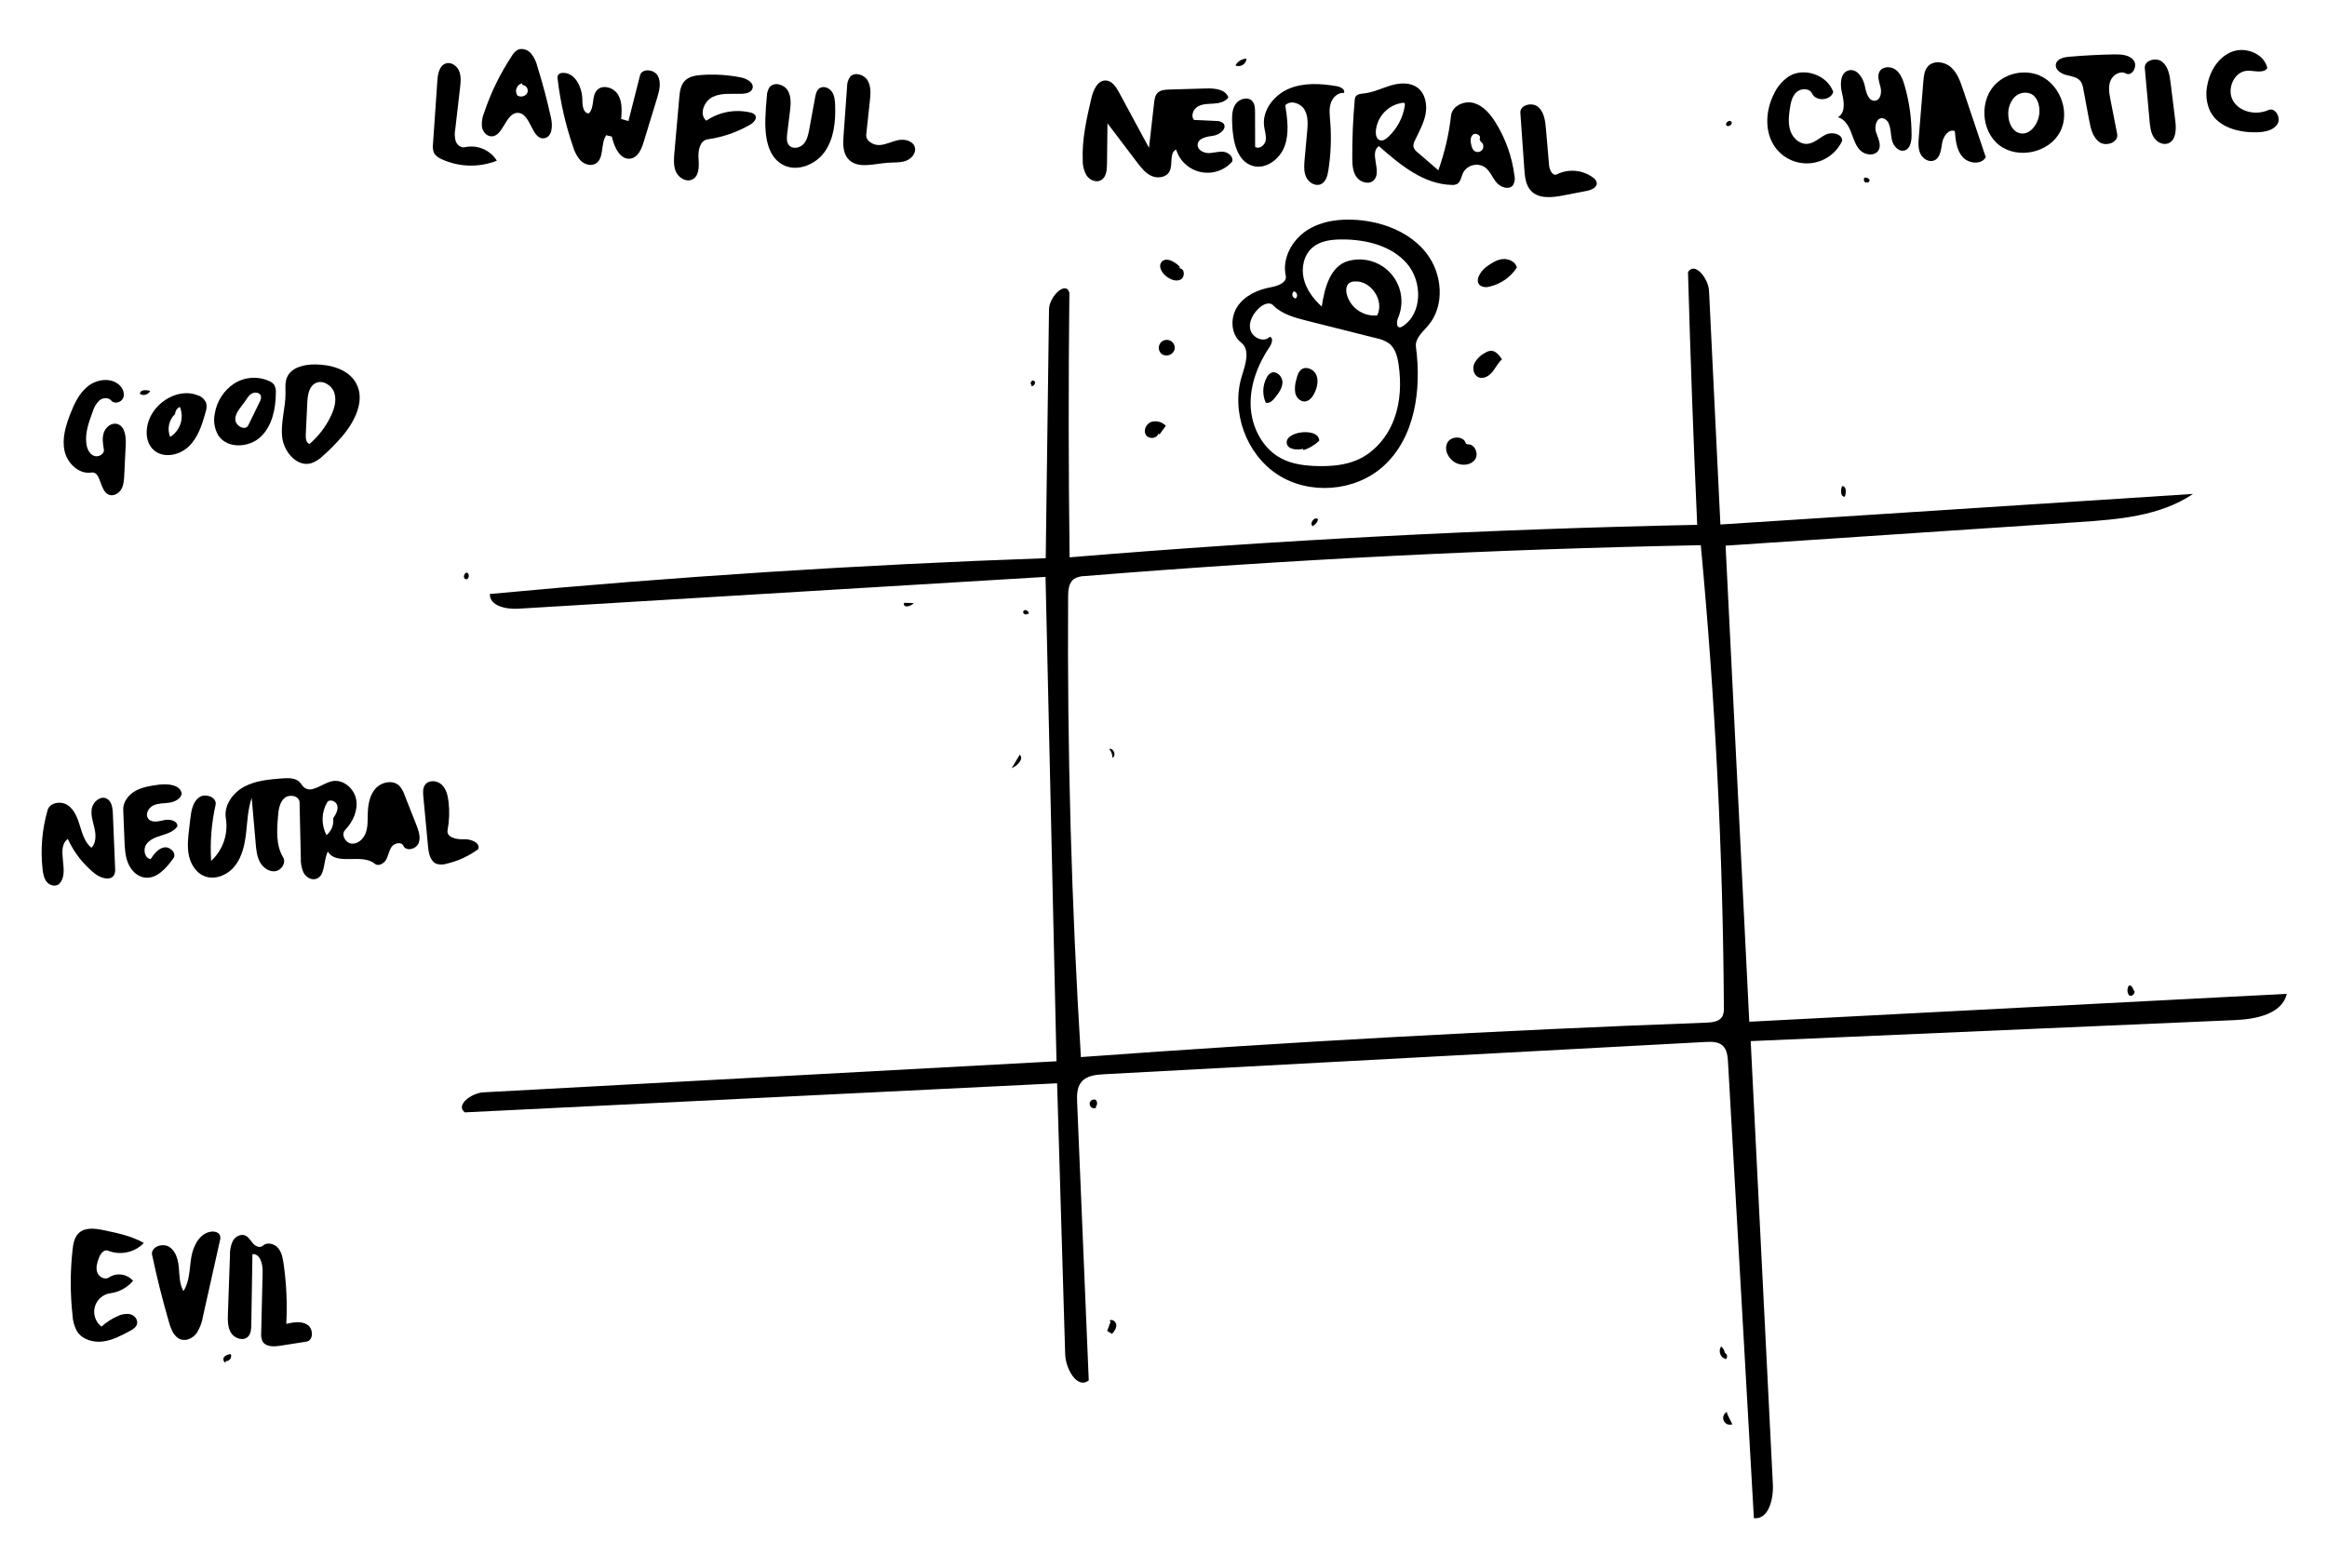
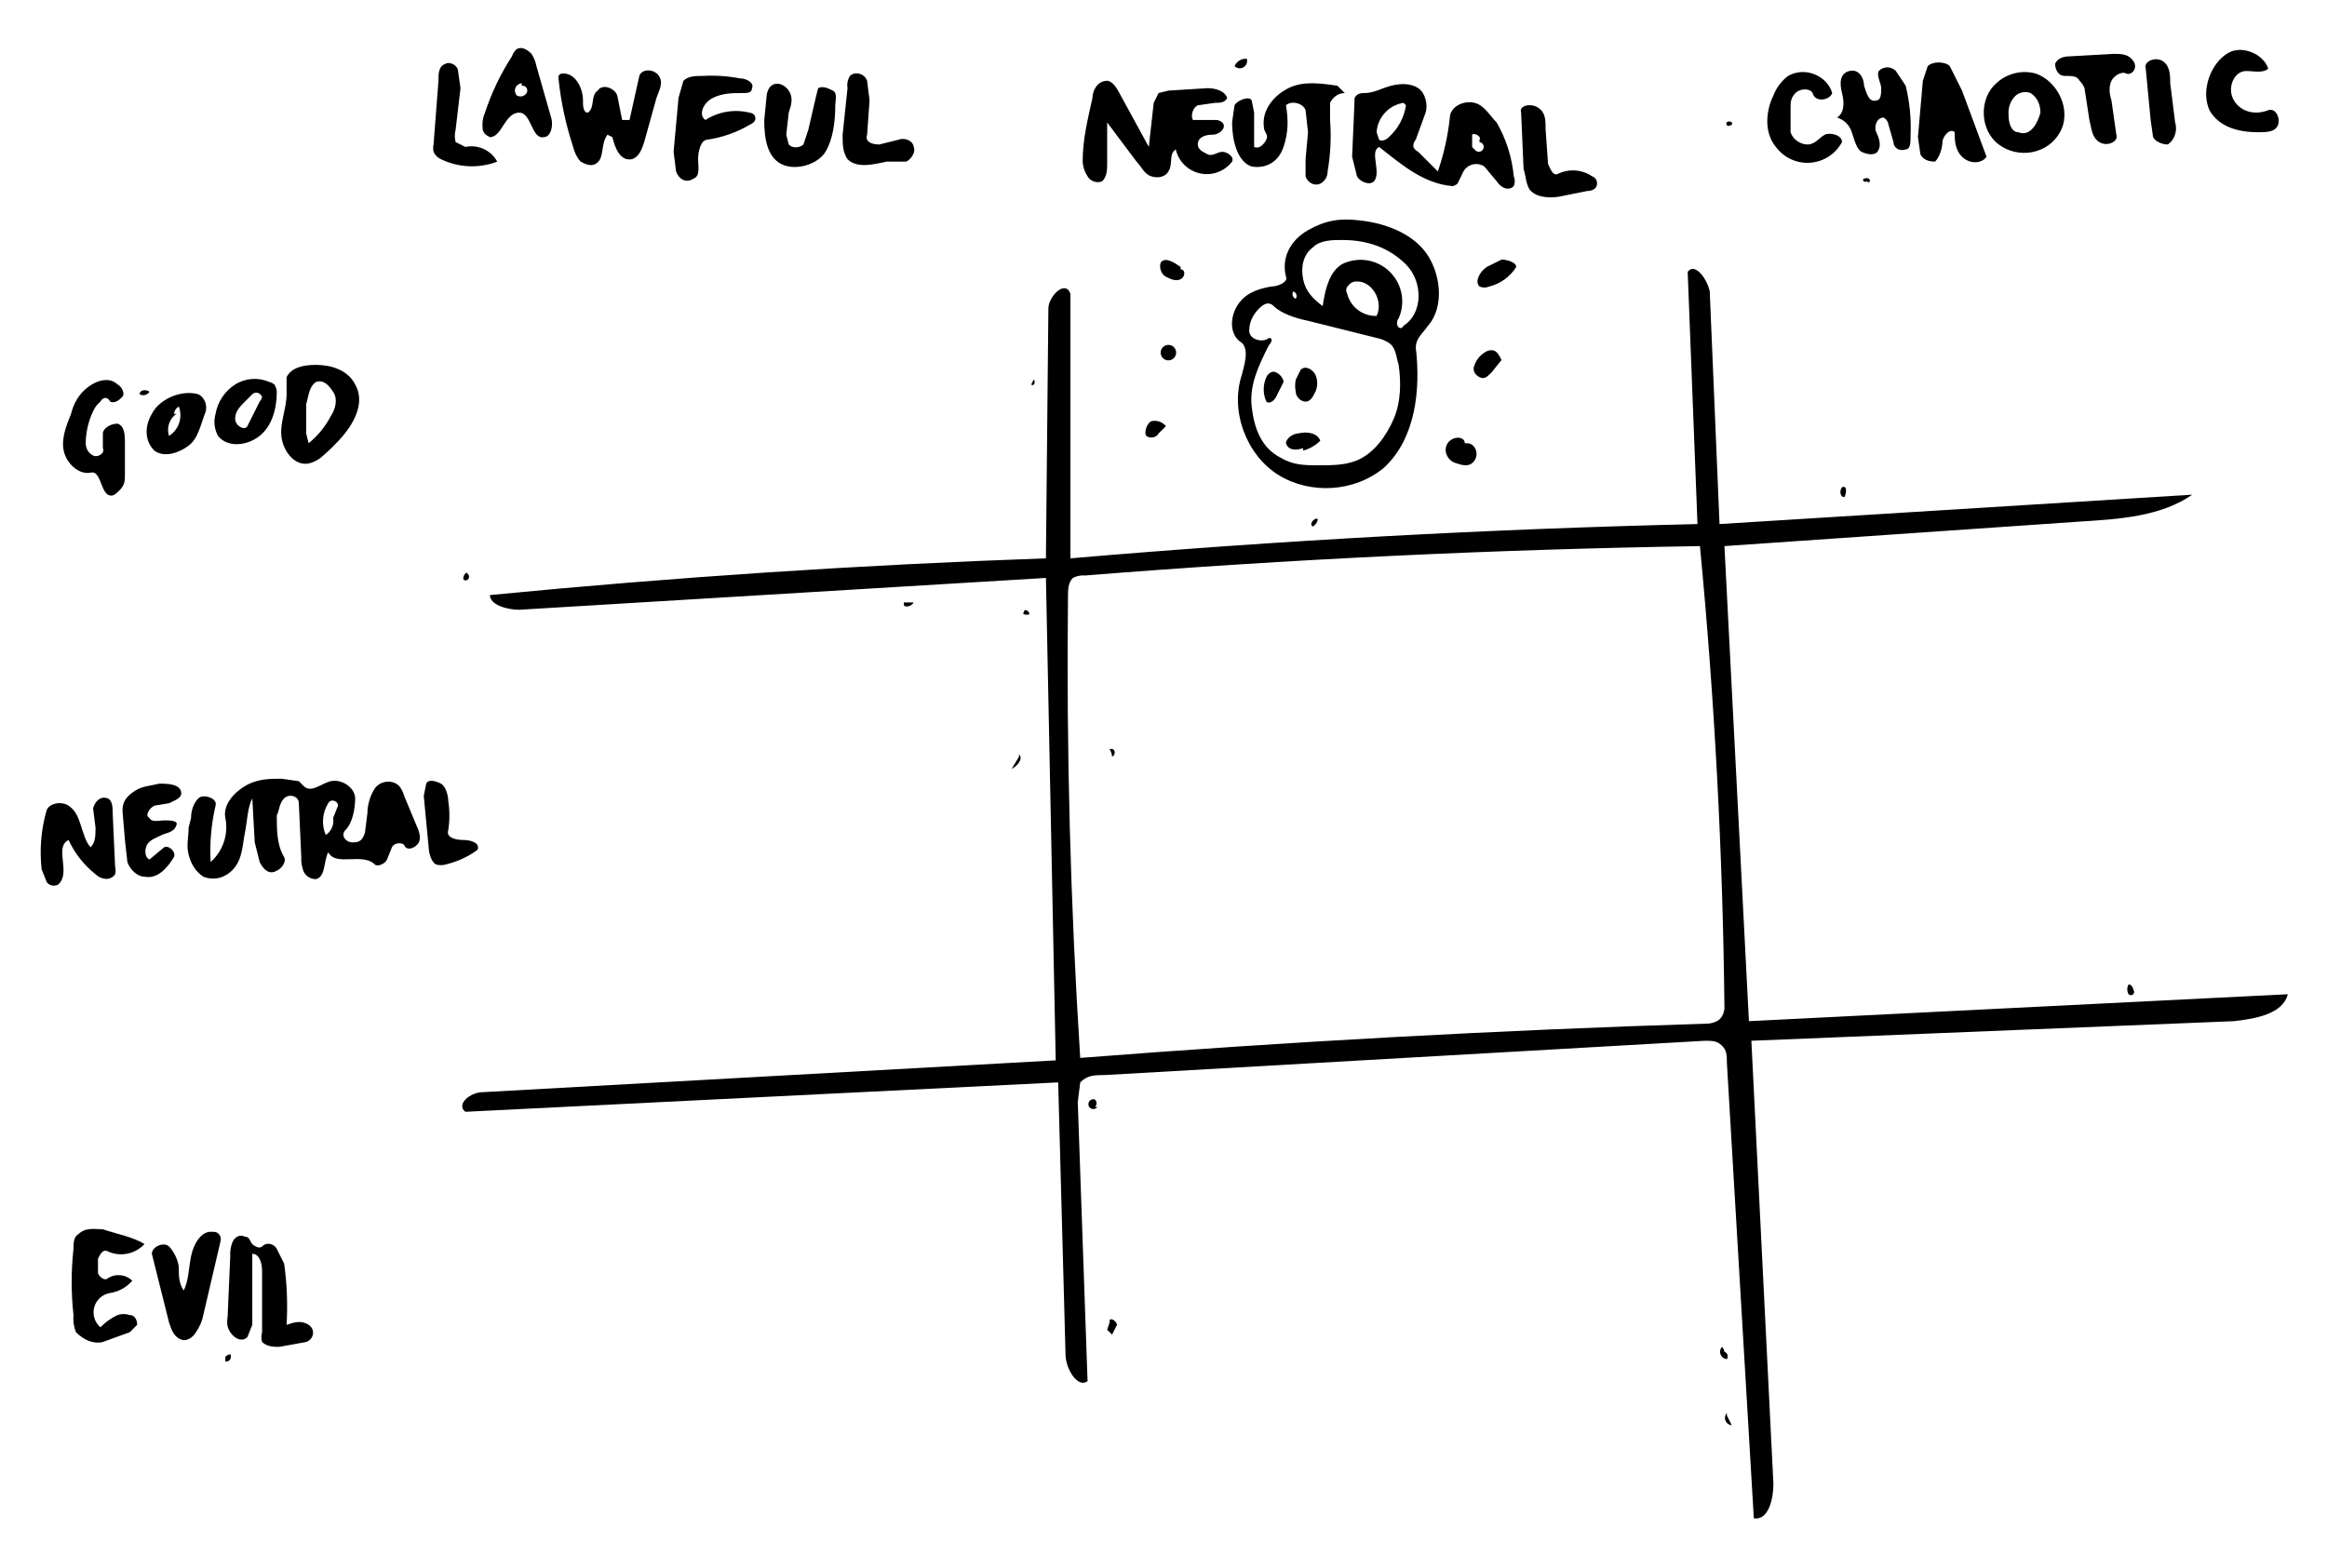
- <svg xmlns="http://www.w3.org/2000/svg" width="950" height="640" viewBox="0 0 950 640">
-   <defs>
-     <clipPath id="b">
-       <rect width="950" height="640" />
-     </clipPath>
-   </defs>
-   <g id="a" clip-path="url(#b)">
-     <g transform="translate(17 20)">
-       <path d="M489.969,47.594c-6.567-1.995-8.08-10.463-8.327-17.322-.1-2.708-.128-5.616,1.375-7.871s5.163-3.228,6.915-1.161c1,1.175,1.049,2.855,1.054,4.4q.021,7.1.041,14.2c1.626,1.119,3.915-.609,4.295-2.547s-.372-3.894-.632-5.851c-.871-6.545,4.077-12.814,10.168-15.363s13-2.117,19.513-1.005c1.528.261,3.51,1.306,2.951,2.752-2.433-.29-4.632,1.783-5.4,4.111s-.466,4.851-.265,7.293A85.13,85.13,0,0,1,520.9,49.53c-.338,2.134-.97,4.547-2.906,5.5-2.241,1.108-5.057-.533-6.12-2.8s-.859-4.889-.632-7.379l1-11.017c.283-3.108.519-6.445-1.047-9.145s-5.7-4.086-7.864-1.839c.85,5.576,1.675,11.436-.275,16.729S495.366,49.233,489.969,47.594Z" transform="translate(4.386 0.129)" />
-       <path d="M478.562,30.2c1.842,1.973-1.381,4.756-4.058,5.109s-6.3.991-6.4,3.689c-.073,2.061,2.317,3.377,4.379,3.392s4.1-.743,6.15-.531,4.212,2.086,3.556,4.042a13.41,13.41,0,0,1-22.87-4.958c-2.914,1.441-1.2,6.078-2.71,8.958-1.283,2.45-4.773,2.969-7.3,1.842s-4.3-3.418-5.975-5.622L431.291,30.228,431.1,46.947c-.027,2.432-.307,5.316-2.425,6.511-1.923,1.085-4.5.049-5.793-1.742a11.509,11.509,0,0,1-1.685-6.308c-.381-8.547,1.567-17.008,3.5-25.342.778-3.349,2.549-7.5,5.982-7.311,2.51.136,4.129,2.632,5.323,4.843l12.24,22.662,2.087-18.36c.166-1.463.387-3.043,1.423-4.088,1.179-1.19,3.03-1.312,4.7-1.362L471.7,16c3.467-.1,7.845.389,8.942,3.679-1.261,1.817-3.691,2.358-5.9,2.5s-4.542.064-6.473,1.141-3.1,3.889-1.636,5.544l9.007.425A4.125,4.125,0,0,1,478.562,30.2Z" transform="translate(3.835 0.116)" />
-       <path d="M570.568,27.066c.451-4.016,5.456-6.227,9.339-5.106s6.675,4.486,8.816,7.912a53.684,53.684,0,0,1,7.714,21.684,5.367,5.367,0,0,1-.555,3.9c-1.583,2.129-5.119.948-6.805-1.1s-2.624-4.776-4.811-6.278a6.264,6.264,0,0,0-8.853,2.466c-.734,1.62-.92,3.768-2.523,4.539a4.289,4.289,0,0,1-1.941.3c-11.522-.19-21.218-8.235-29.865-15.853-4.113,2.783,1.452,10.445-2.07,13.945-1.943,1.931-5.513.884-7.08-1.364s-1.681-5.168-1.695-7.908q-.059-11.742,1-23.454A3.527,3.527,0,0,1,531.5,19.5c.592-1.214,2.224-1.343,3.567-1.484,3.772-.395,7.244-2.161,10.879-3.242s7.887-1.372,10.926.9c3.15,2.351,4.025,6.823,3.308,10.689s-2.718,7.347-4.386,10.907a4.211,4.211,0,0,0-.568,2.622,4.345,4.345,0,0,0,1.627,2.158l8.52,7.351a98.72,98.72,0,0,0,5.191-22.335M541.451,37.12c1.176.43,2.424-.38,3.35-1.223a22.006,22.006,0,0,0,6.892-12.936c.071-.483-.059-1.181-.547-1.144A12.693,12.693,0,0,0,539.84,33.686c-.039,1.353.34,2.969,1.611,3.434m40.73-.474c1.017-1.257-1.512-2.844-2.716-1.765s-1,3-.549,4.556a4.239,4.239,0,0,0,.922,1.847,2.3,2.3,0,1,0,2.822-3.59Z" transform="translate(4.829 0.127)" />
-       <path d="M408.367,207.131l1.345-101.574c.069-5.24,6.861-11.882,8.312-6.846q-.584,54.033.091,108.07,127.862-10.615,256.218-13.272-2.3-51.6-3.754-103.228c2.765-4.377,8.336,2.559,8.588,7.73l4.643,95.361,192.944-12.486c-13.418,9.067-30.426,10.425-46.585,11.5l-144.247,9.625,9.676,194.41,219.447-11.395c-1.949,8.3-12.631,10.35-21.145,10.72l-197.728,8.591,9.055,180.988c.3,6.044-1.739,14.488-7.753,13.825L686.916,412.945c-.139-2.452-.4-5.176-2.237-6.809s-4.535-1.583-6.97-1.452L432.193,417.858c-3.364.181-7.141.56-9.275,3.167-1.869,2.283-1.838,5.524-1.715,8.472l4.736,113.374c-4.688,3.749-9.449-4.682-9.628-10.682l-3.295-110.631-241.8,11.87c-3.956-2.9,2.671-7.907,7.567-8.173l233.985-12.692-4.477-197.8L193.047,227.754c-4.923.3-11.725-1.075-11.614-6.005q113.221-10.627,226.934-14.617m15.9,7.3a8.527,8.527,0,0,0-4.342,1.155c-2.171,1.546-2.4,4.628-2.413,7.294q-.582,94.039,5.216,187.973,127.56-9.312,255.4-14.064c2.412-.09,5.238-.413,6.453-2.5a7.237,7.237,0,0,0,.646-3.726q-.569-94.518-9.424-188.743Q549.88,204.255,424.267,214.432Z" transform="translate(1.548 0.81)" />
-       <path d="M208.9,10.6a2.22,2.22,0,0,1,1.924-.917c5.14-.209,8.043,6.047,8.029,11.192-.006,2.206.383,5.236,2.586,5.366,2.495-2.3,1.086-6.863,3.317-9.42,2.246-2.574,6.854-1.2,8.633,1.711s1.573,6.58,1.309,9.986l2.96.841,4.728-18.628c.767-3.021,5.766-2.578,7.263.156s.618,6.1-.293,9.084L243.9,37.835c-.873,2.858-2.216,6.17-5.136,6.8-4.339.941-6.951-4.592-7.87-8.935l-2.293-.566c-2.469,3.49-.675,9.542-4.4,11.632-1.93,1.082-4.479.3-6.058-1.249a14.422,14.422,0,0,1-3.119-5.788,131.185,131.185,0,0,1-6.266-27.524A2.672,2.672,0,0,1,208.9,10.6Z" transform="translate(1.901 0.079)" />
-       <path d="M485.65,132.733c1.441-4.6,3.451-10.524-.353-13.479-4.267-3.314-4.513-10.147-1.54-14.658s8.318-6.951,13.635-7.91c2.861-.516,6.749-1.894,6.127-4.734-1.555-7.1,2.588-14.6,8.694-18.543S525.962,68.6,533.2,69.229c10.6.921,21.349,5.208,27.837,13.636s7.514,21.4.6,29.479c-2.245,2.624-5.418,5.267-4.963,8.691,2.319,17.446-.337,37.166-13.481,48.869-11.51,10.248-29.969,11.671-42.914,3.309s-19.237-25.774-14.628-40.48m26.577-22.369c-5.013-1.261-10.3-2.674-13.908-6.373-1.405-1.44-3.863-.416-5.381.905-2.608,2.268-4.666,5.7-3.877,9.064s5.581,5.479,7.923,2.938c1.52.328.947,2.631.075,3.919-4.861,7.18-8.2,15.671-7.861,24.335s4.847,17.417,12.527,21.441c4.538,2.378,9.789,2.992,14.912,3.1,5.549.115,11.237-.35,16.3-2.612,6.924-3.091,12.127-9.4,14.793-16.494s2.96-14.926,1.851-22.427c-.474-3.208-1.367-6.655-3.948-8.617a14.039,14.039,0,0,0-5.2-2.081l-28.211-7.1m6-5.795c1.105-7.538,3.467-16.582,10.807-18.621A17.132,17.132,0,0,1,549.4,109.135c-.63,1.487-.81,4.025.8,3.915a2.067,2.067,0,0,0,.926-.375c8.256-5.182,8.255-18.3,1.881-25.677s-16.82-9.875-26.568-9.851c-4.248.01-8.8.542-12.023,3.312-3.5,3.006-4.611,8.173-3.562,12.662s3.962,8.35,7.375,11.45M531.544,94.3a4.047,4.047,0,0,0-2.109.663c-1.266.938-1.389,2.8-1.067,4.339a11.668,11.668,0,0,0,12.481,8.86c3.052-6.033-2.565-14.4-9.3-13.862m-24.772,4.125a1.612,1.612,0,0,0,.834,2.837,1.729,1.729,0,0,0-.931-2.974Z" transform="translate(4.388 0.629)" />
-       <path d="M113.94,165a13.082,13.082,0,0,1-4.69,2.979c-5.778,1.729-11.185-4.495-11.915-10.482s1.34-11.968,1.344-18c0-2.17-.252-4.426.555-6.441,1.67-4.171,6.962-5.42,11.455-5.405,6.507.021,13.793,2.043,16.866,7.779,3.751,7-.611,15.586-5.774,21.623A78.584,78.584,0,0,1,113.94,165m-3.082-29.676c-2.687,1.434-3.156,5.02-3.3,8.062l-.606,12.821c-.071,1.51.091,3.406,1.5,3.956a35.019,35.019,0,0,0,8.774-11.491c1.406-2.959,2.395-6.381,1.353-9.487S113.748,133.786,110.857,135.329Z" transform="translate(0.885 1.163)" />
-       <path d="M75.364,512.082,76.2,488.22a12.562,12.562,0,0,1,1.169-5.874c1-1.751,3.223-2.983,5.077-2.189,1.407.6,2.157,2.1,3.167,3.252s2.886,1.967,4,.916c1.688-1.595,4.647-.887,6.172.864s1.976,4.168,2.306,6.467a125.949,125.949,0,0,1,1.1,24.574c2.9-.652,6.161-1.244,8.642.383s2.492,6.423-.44,6.882L96.7,525.168c-2.578.4-5.805.527-7.15-1.709a6.667,6.667,0,0,1-.6-3.632l.585-24.844c.074-3.156-1.015-7.5-4.16-7.222L84.9,516.654c-.028,1.691-.125,3.558-1.3,4.775-1.884,1.951-5.46.837-6.917-1.45S75.269,514.792,75.364,512.082Z" transform="translate(0.686 4.371)" />
-       <path d="M86.843,321.7l-1.621-18.57c-1.573,4.541-1.737,9.424-2.279,14.2s-1.562,9.7-4.512,13.5-8.309,6.082-12.722,4.183c-3.327-1.432-5.422-4.9-6.151-8.449s-.307-7.22.118-10.817l.485-4.108c.378-3.2.956-6.756,3.534-8.682s7.478-.081,6.772,3.058a81.1,81.1,0,0,0-1.808,22.855,19.4,19.4,0,0,0,6.01-17.374c-.9-5.236,2.787-10.4,7.464-12.917s10.149-2.988,15.446-3.4c2.581-.2,5.545-.268,7.317,1.621.577.615.97,1.393,1.6,1.957,3.052,2.747,7.368-1.449,11.363-2.4,4.5-1.066,9.13,2.8,9.989,7.341s-1.31,9.218-4.5,12.561c-1.778,1.864.152,5.363,2.721,5.554s4.819-1.966,5.707-4.385.761-5.069.821-7.645c.086-3.684.681-7.593,3.094-10.377s7.155-3.788,9.788-1.211A10.572,10.572,0,0,1,147.639,302l4.756,12.039c.969,2.454,1.942,5.216.929,7.652s-5.061,3.4-6.177,1.014c-.807-1.73-3.6-1.2-4.741.336s-1.356,3.561-2.263,5.241-3.216,2.977-4.678,1.749c-5.274-4.428-15.706.968-19.151-4.995-1.994,3.876-.877,10.341-5.14,11.25-1.985.423-3.988-1.016-4.893-2.832a13.926,13.926,0,0,1-1.015-5.949l-.513-22.548c-.061-2.689-4.185-3.512-6.194-1.724s-2.369,4.743-2.6,7.423c-.487,5.712-.878,11.863,2.093,16.766,1.345,2.219-.713,5.36-3.29,5.66s-5.019-1.548-6.233-3.84-1.462-4.957-1.688-7.541m31.619-10.19c1.036-1.568,2.119-3.367,1.72-5.2s-3.217-2.944-4.174-1.327a13.821,13.821,0,0,0-.254,13.354,7.492,7.492,0,0,0,2.74-6.661Z" transform="translate(0.539 2.687)" />
-       <path d="M774.159,33.507c-2.512-1.086-4.75,2.128-5.195,4.828s-.72,6.053-3.237,7.125c-2.142.912-4.686-.671-5.661-2.785s-.805-4.555-.616-6.875l1.858-22.737c.171-2.089.4-4.33,1.772-5.917,2.286-2.649,6.8-2.1,9.431.21s3.85,5.786,4.965,9.1l9.307,27.685c-1.835,3.231-7.083,2.669-9.515-.14S774.442,37.212,774.159,33.507Z" transform="translate(6.915 0.049)" />
-       <path d="M38.831,516.315c-.375,1.4-1.771,2.227-3.046,2.911-3.47,1.861-7.042,3.755-10.95,4.233s-8.285-.775-10.444-4.067a15.047,15.047,0,0,1-1.9-6.734,122.8,122.8,0,0,1,.012-26.544c.273-2.5.722-5.187,2.543-6.915,2.613-2.479,6.773-1.909,10.3-1.175,5.6,1.166,11.306,2.372,16.275,5.206a13.469,13.469,0,0,1-14.634,3.141c-1.615-.674-3.056,1.253-3.691,2.884-.735,1.888-1.367,3.986-.723,5.908s3.118,3.3,4.778,2.142a7.581,7.581,0,0,1,9.857,1.363,14.627,14.627,0,0,1-9.231,5.083,7.631,7.631,0,0,0-3.646,13.625,24.18,24.18,0,0,1,6.537-4.245,8.076,8.076,0,0,1,5.215-.8C37.821,512.789,39.3,514.583,38.831,516.315Z" transform="translate(0.107 4.348)" />
-       <path d="M283.593,18.208c-4.012.136-8.245-.478-11.876,1.235s-5.781,7.172-2.7,9.741a22.759,22.759,0,0,1,17.963-3.342,3.054,3.054,0,0,1,2.068,1.2c.8,1.411-.76,2.976-2.165,3.789a48.061,48.061,0,0,1-17.331,5.976c-3.142.441-3.95,4.6-3.711,7.761s.343,7.133-2.473,8.594c-2.4,1.247-5.485-.5-6.653-2.941s-.955-5.29-.717-7.987l1.982-22.408c.213-2.411.506-5.01,2.142-6.794,1.746-1.9,4.544-2.354,7.122-2.527a61.175,61.175,0,0,1,15.9,1.017c2.454.484,5.54,2.228,4.712,4.589C287.305,17.7,285.283,18.151,283.593,18.208Z" transform="translate(2.33 0.094)" />
-       <path d="M68.932,478.572c1.428-.157,3.151.382,3.544,1.764a4.019,4.019,0,0,1-.107,1.959l-6.891,30.817a18.079,18.079,0,0,1-2.553,6.859c-1.447,1.986-4.022,3.369-6.378,2.67-2.837-.841-4.09-4.081-4.919-6.921Q47.575,501.83,44.6,487.656c.039-3.2,4.732-4.544,7.342-2.683s3.414,5.352,3.684,8.546.246,6.574,1.863,9.341c2.6-4.007,2.416-9.119,3.2-13.828S64.186,479.093,68.932,478.572Z" transform="translate(0.406 4.358)" />
-       <path d="M206.337,28.123c.7,3.184.541,7.695-2.664,8.3-5.253.986-5.441-10.074-10.779-10.333-5.218-.253-6.025,10.128-11.218,9.558-1.891-.208-3.27-2.055-3.559-3.935a12.094,12.094,0,0,1,.871-5.583A99.314,99.314,0,0,1,190.325,2.848a6.83,6.83,0,0,1,2.3-2.439c1.794-.95,4.115-.14,5.5,1.342a13.579,13.579,0,0,1,2.651,5.421q3.214,10.354,5.56,20.951m-11.75-14.115a3.235,3.235,0,0,0-1.953,5.018,2.946,2.946,0,0,0,4.012-1.058,2.346,2.346,0,0,0-2.035-3.273Z" transform="translate(1.621)" />
-       <path d="M10.68,319.815c-5.191,3.846,1.022,13.5-3.381,18.227-1.306,1.4-3.8.907-5.077-.523s-1.628-3.441-1.84-5.345A62.333,62.333,0,0,1,2.43,308.06c.928-3.217,5.634-3.857,8.366-1.92s3.92,5.349,4.9,8.553,2.027,6.626,4.621,8.744c1.966-1.978,1.887-5.187,1.273-7.908s-1.634-5.488-1.09-8.223,3.554-5.214,6.045-3.959c2.075,1.045,2.436,3.8,2.532,6.123l.918,22.244a5.543,5.543,0,0,1-.328,2.662c-1.338,2.761-5.562,1.511-7.962-.4a38.4,38.4,0,0,1-11.019-14.16Z" transform="translate(0 2.76)" />
-       <path d="M753.954,14.908a72.012,72.012,0,0,1,2.827,20.467c-.016,2.374-.56,5.307-2.833,5.992-2.257.68-4.415-1.553-5.065-3.819s-.454-4.739-1.33-6.928a3.528,3.528,0,0,0-2.637-2.425c-2.514-.241-3.4,3.4-2.616,5.8s2.255,5.049,1.018,7.251c-1.389,2.472-5.314,2.157-7.368.2s-2.826-4.85-3.847-7.5-2.661-5.41-5.395-6.159c3.15-1.7,2.553-6.308,1.691-9.784s-.812-8.311,2.627-9.309,6.107,3.122,6.741,6.633c.471,2.6,1.6,6.153,4.208,5.717,2.178-.363,2.666-3.332,2.141-5.478s-1.5-4.514-.4-6.429c1.251-2.177,4.62-2.222,6.616-.7s2.92,4.045,3.617,6.457Z" transform="translate(6.618 0.067)" />
-       <path d="M321.281,22.878c.228,6.624-.464,13.642-4.306,19.042s-11.664,8.406-17.384,5.057c-5.923-3.468-6.988-11.5-6.808-18.364q.126-4.8.633-9.589a6.768,6.768,0,0,1,1.07-3.516c1.839-2.366,5.983-1.205,7.492,1.383s1.187,5.809.819,8.782l-1.086,8.767c-.2,1.638-.345,3.493.728,4.747,1.454,1.7,4.4,1.169,5.915-.475s1.982-3.97,2.386-6.169l2.368-12.868c.252-1.372.584-2.877,1.7-3.709,1.571-1.166,3.975-.307,5.1,1.293S321.214,20.922,321.281,22.878Z" transform="translate(2.666 0.13)" />
-       <path d="M714.446,38.666c2.866-.207,5.04-2.581,7.636-3.814s6.82-.233,6.607,2.633A15.942,15.942,0,0,1,701.547,40.3c-4.627-6.124-4.2-14.971-.787-21.848a17.6,17.6,0,0,1,6.219-7.37c6.24-3.839,15.642-.531,18.1,6.37-1.061,3.586-7.076,4.035-8.657.645-1.054-2.26-4.573-2.231-6.389-.522s-2.345,4.349-2.7,6.817c-.438,3.035-.745,6.213.284,9.1S711.388,38.887,714.446,38.666Z" transform="translate(6.358 0.086)" />
-       <path d="M791.012,13.785a16.922,16.922,0,0,1,16.068-3.572c9.235,2.86,14.269,14.891,9.823,23.476S799.726,45.1,792.061,39.212s-8.2-18.923-1.049-25.427M795.734,27c.112,3.052,1.585,6.437,4.525,7.262,4.3,1.208,7.911-3.873,8.164-8.337.167-2.953-.732-6.328-3.367-7.672a6.13,6.13,0,0,0-7.019,1.578,10.008,10.008,0,0,0-2.3,7.169Z" transform="translate(7.158 0.087)" />
-       <path d="M41.605,335.634c-3.075-.487-5.486-3.07-6.652-5.956s-1.308-6.068-1.436-9.178l-.512-12.518c-.133-3.242,2.186-6.185,5.024-7.757s6.136-2.044,9.35-2.488c3.762-.52,8.944-.063,9.526,3.689-.488,2.163-2.888,3.311-5.08,3.64s-4.516.177-6.522,1.121-3.446,3.639-2.1,5.4c1.407,1.847,4.26,1.116,6.525.6s5.555.244,5.387,2.56c-1.416,2.052-3.974,2.919-6.354,3.662s-4.937,1.619-6.341,3.679-.7,5.62,1.761,6.031c1.394-2.07,3.042-4.314,5.494-4.776s5.275,2.379,3.824,4.409c-2.921,4.086-6.93,8.661-11.891,7.875Z" transform="translate(0.301 2.71)" />
-       <path d="M18.163,159.866c.249,2.006,1.115,4.151,2.953,4.993s4.551-.6,4.2-2.593c-.408-2.29-.76-4.7.017-6.9s3.066-4.029,5.328-3.484c3.221.776,3.751,5.075,3.591,8.384l-.6,12.459c-.1,2.05-.227,4.2-1.287,5.954s-3.377,2.941-5.222,2.041c-3.653-1.783-2.924-9.6-6.941-8.975-5.089.792-9.8-3.77-10.922-8.8s.443-10.242,2.3-15.046c1.643-4.249,3.658-8.573,7.233-11.4s9.119-3.638,12.6-.7c1.552,1.313,2.557,3.516,1.831,5.415s-3.631,2.747-4.9,1.156c-1.122-1.411-3.46-1.214-4.857-.074a10.326,10.326,0,0,0-2.718,4.6c-1.56,4.167-3.146,8.539-2.6,12.954Z" transform="translate(0.081 1.22)" />
-       <path d="M900.675,7.816c-1.674,2.337-5.284.952-8.156,1.071-5.44.225-8.606,7.578-5.841,12.269s9.467,6.007,14.433,3.772c2.761-1.243,5.276,3.157,3.677,5.728s-5.022,3.222-8.047,3.34c-7.474.292-16.016-1.9-19.42-8.56a16.852,16.852,0,0,1-1.189-10.519c1.028-5.9,4.575-11.722,10.186-13.829s13.066.875,14.358,6.727Z" transform="translate(7.976 0.004)" />
-       <path d="M602.585,57.72c-2.168-2.3-2.5-5.727-2.726-8.882L598.24,25.892c-.228-3.236,4.768-4.537,7.241-2.438s2.924,5.681,3.2,8.913l1.281,14.925c.165,1.927,1.467,4.559,3.192,3.685a14.3,14.3,0,0,1,14.66,1.246,3.486,3.486,0,0,1,1.608,2.232c.206,1.927-2.2,2.927-4.1,3.3L615.777,59.6C611.214,60.481,605.771,61.1,602.585,57.72Z" transform="translate(5.448 0.204)" />
-       <path d="M161.938,44.991a6.3,6.3,0,0,1-3.231-2.64,7.049,7.049,0,0,1-.379-3.594l1.791-25.938c.191-2.76.835-6.131,3.472-6.966,2.2-.7,4.572,1.023,5.433,3.161s.611,4.541.346,6.831l-1.964,17a10.21,10.21,0,0,0,.215,4.816c.579,1.516,2.177,2.777,3.756,2.4a12.259,12.259,0,0,1,13.012,5.5A28.675,28.675,0,0,1,161.938,44.991Z" transform="translate(1.441 0.052)" />
-       <path d="M838.652,2.193c2.9-.052,6.227.143,8,2.436s-.635,6.745-3.174,5.351c-2.316-1.272-5.35.566-6.314,3.026s-.469,5.222.039,7.815l2.718,13.888c.648,3.311-4.383,5.255-7.171,3.354S829.12,32.5,828.5,29.179l-2.388-12.766a7.612,7.612,0,0,0-1.138-3.243c-1.33-1.774-3.825-2.026-5.969-2.589s-4.527-2.229-4.107-4.406c.415-2.151,3.121-2.818,5.3-3.009q9.205-.806,18.452-.973Z" transform="translate(7.421 0.02)" />
-       <path d="M582.113,95.9c-2.609-1.867-.083-5.907,2.511-7.8,1.977-1.44,4.128-2.836,6.561-3.079s5.19,1.051,5.8,3.419a17.981,17.981,0,0,1-11.178,7.818A4.647,4.647,0,0,1,582.113,95.9Z" transform="translate(5.291 0.774)" />
-       <path d="M66.5,147.2c-1.39,5.027-3.078,10.239-6.836,13.856s-10.215,4.958-14.169,1.558c-3.985-3.426-3.634-9.921-1.067-14.507,3.637-6.5,11.915-10.693,18.849-7.98A5.584,5.584,0,0,1,66.8,143.3a6.971,6.971,0,0,1-.3,3.9m-12.335.531a8.422,8.422,0,0,0-2.079,9.415,9.983,9.983,0,0,0,3.963-12.275,3.509,3.509,0,0,0-1.967,2.709Z" transform="translate(0.387 1.269)" />
-       <path d="M70.053,147.7a18.089,18.089,0,0,1,7.932-12.3,15.086,15.086,0,0,1,14.4-.952,4.862,4.862,0,0,1,1.862,1.415,5.645,5.645,0,0,1,.73,3.395c-.057,6.512-1.494,13.483-6.236,17.947s-13.517,4.9-17.173-.493a12.458,12.458,0,0,1-1.518-9.016m18.318-4.764a3.584,3.584,0,0,0,.531-2.4c-.38-1.45-2.446-1.788-3.742-1.036s-2.045,2.15-2.9,3.379c-1.561,2.236-3.763,4.339-3.839,7.065s4.107,4.982,5.3,2.531Z" transform="translate(0.636 1.212)" />
-       <path d="M583.818,123.1a5.361,5.361,0,0,1,2.454-.963c2.037-.111,3.532,1.806,4.644,3.517-1.659,1.4-2.578,3.466-3.953,5.143s-3.672,3.016-5.657,2.143c-1.916-.842-2.526-3.45-1.769-5.4A9.825,9.825,0,0,1,583.818,123.1Z" transform="translate(5.275 1.112)" />
-       <path d="M325.858,15.443a6.893,6.893,0,0,1,1.237-4.168c1.9-2.152,5.769-.937,7.2,1.547s1.172,5.558.864,8.411L333.7,34.8c-.285,2.644,2.843,4.491,5.5,4.33s5.081-1.537,7.694-2.031,5.917.372,6.631,2.933c.661,2.371-1.391,4.76-3.712,5.579s-4.861.574-7.315.751c-5.656.407-12.469,2.693-16.2-1.575-2.226-2.543-2.106-6.312-1.861-9.683Z" transform="translate(2.953 0.093)" />
-       <path d="M154.426,302.629c-.158-1.673-.272-3.514.716-4.873,1.5-2.069,4.92-1.79,6.779-.034s2.5,4.435,2.794,6.975a38.986,38.986,0,0,1-.4,11.655c-.531,2.842,3.622,3.827,6.508,3.656s7.02,1.36,6,4.066a35.742,35.742,0,0,1-12.964,5.947,6.881,6.881,0,0,1-4.009.044c-2.6-1-3.247-4.317-3.508-7.091Z" transform="translate(1.405 2.699)" />
-       <path d="M432.026,514.584c1.1-.8,2.728.475,2.779,1.835s-.855,2.548-1.714,3.6l-2.015-1.216,1.4-3.761Z" transform="translate(3.926 4.684)" />
-       <path d="M682.011,552.519l2.027,4.065a2.756,2.756,0,0,1-2.24-5.029Z" transform="translate(6.196 5.023)" />
-       <path d="M395.75,285.566c1.78,1.817-.969,4.51-3.3,5.52l3.025-5.055Z" transform="translate(3.574 2.601)" />
-       <path d="M846.578,380.977c.778,1.136-.993,2.829-2.093,2a3.507,3.507,0,0,1-.047-3.962c1.014-.328,1.713,1,1.947,2.043Z" transform="translate(7.685 3.451)" />
-       <path d="M458.444,121.474a3.258,3.258,0,1,0-5.262,2.036A3.433,3.433,0,0,0,458.444,121.474Z" transform="translate(4.117 1.072)" />
-       <path d="M680.953,527.664a1.582,1.582,0,0,1,.484,2.569,3.41,3.41,0,0,1-1.974-5.19,3.892,3.892,0,0,1,1.479,2.51Z" transform="translate(6.183 4.782)" />
-       <path d="M487.484,4a3.221,3.221,0,0,1-4.507,2.679,5.239,5.239,0,0,1,4.476-2.755Z" transform="translate(4.399 0.036)" />
-       <path d="M451.764,155.794c-.568,2.084-4,2.228-5.068.352s.213-4.49,2.241-5.235a5.93,5.93,0,0,1,5.94,1.581l-2.516,3.485Z" transform="translate(4.065 1.372)" />
-       <path d="M729.476,181.238c-1.764-.016-1.742-2.684-1.1-4.326,1.737-.14,1.812,2.552,1.174,4.173Z" transform="translate(6.63 1.611)" />
-       <path d="M39.792,139.6c-.109-1.726,2.547-1.792,4.16-1.169a3.016,3.016,0,0,1-4.071,1.238Z" transform="translate(0.362 1.257)" />
-       <path d="M577.009,160.045c2.86-.29,4.639,3.829,2.987,6.181s-5.217,2.653-7.8,1.383c-2.962-1.457-4.971-5.23-3.509-8.189s6.856-2.942,7.573.28Z" transform="translate(5.175 1.432)" />
-       <path d="M74.475,531.592c-.978-.111-1.23-1.58-.6-2.336a4.173,4.173,0,0,1,2.662-1.115,2.067,2.067,0,0,1-2.1,2.866Z" transform="translate(0.67 4.81)" />
-       <path d="M426.725,428.437a1.8,1.8,0,1,1-.322-3.234,2.1,2.1,0,0,1,.05,2.928Z" transform="translate(3.861 3.872)" />
-       <path d="M514.345,193.189c-1.715-1,.567-4.2,2.075-2.911a3.823,3.823,0,0,1-2.028,2.708Z" transform="translate(4.679 1.73)" />
-       <path d="M460.551,88.842c2.058.107,2.146,3.609.312,4.548s-4.076,0-5.727-1.233c-1.863-1.392-3.508-4.041-2.094-5.887,1.745-2.278,5.318-.3,7.354,1.724Z" transform="translate(4.121 0.776)" />
-       <path d="M348.932,224.121l3.973.109c-1.2,1.368-4.236,2.079-4.068.267Z" transform="translate(3.177 2.041)" />
-       <path d="M400.506,135.932c-.934-.436.029-2.208.9-1.662,1.286.459-.166,2.865-1.171,1.941Z" transform="translate(3.644 1.222)" />
-       <path d="M398.838,228.476c-.433.934-2.205-.026-1.66-.9.464-1.278,2.862.133,1.97,1.159Z" transform="translate(3.616 2.068)" />
-       <path d="M433.229,287.048a5.846,5.846,0,0,0-1.325-3.807c1.794-.424,3,2.66,1.4,3.566Z" transform="translate(3.933 2.579)" />
-       <path d="M852.8,29.187,850.868,7.78c-.287-3.182,4.581-4.586,7.083-2.6s3.072,5.492,3.462,8.662L863.341,29.5c.421,3.415.248,7.867-2.99,9.03-2.192.787-4.683-.631-5.893-2.621S853.009,31.506,852.8,29.187Z" transform="translate(7.749 0.039)" />
-       <path d="M510.39,161.9c-2.582.5-6.224.314-6.645-2.281-.4-2.463,2.691-3.867,5.142-4.335,3.272-.624,7.986-.077,8.117,3.25a16.124,16.124,0,0,1-6.411,3.86Z" transform="translate(4.587 1.412)" />
-       <path d="M738.417,53.953c-.828.657-1.644-1.108-.947-1.9a2.3,2.3,0,0,1,1.968.715c.394.613-.432,1.65-.953,1.14Z" transform="translate(6.714 0.474)" />
-       <path d="M681.715,31.148c-1-.984,1.066-2.817,1.907-1.693s-1.574,2.551-2.135,1.264Z" transform="translate(6.206 0.265)" />
-       <path d="M171.831,211.987c1.5-.1,1.233,2.924-.236,2.595s-.575-3.151.831-2.613Z" transform="translate(1.556 1.93)" />
-       <path d="M497.394,131.08c2.149-1.041,4.663,1.38,4.672,3.768s-1.546,4.462-3.027,6.335c-.957,1.21-2.35,2.56-3.8,2.045a11.647,11.647,0,0,1,.369-10.2A4.359,4.359,0,0,1,497.394,131.08Z" transform="translate(4.501 1.192)" />
-       <path d="M507.626,133.768c.368-1.533.826-3.2,2.117-4.108,1.993-1.4,5.005-.013,5.991,2.213s.433,4.839-.54,7.07c-.8,1.841-2.218,3.771-4.226,3.82-1.861.045-3.392-1.664-3.8-3.48A12.278,12.278,0,0,1,507.626,133.768Z" transform="translate(4.617 1.176)" />
-     </g>
-   </g>
+ <svg xmlns="http://www.w3.org/2000/svg" viewBox="0 0 950 640">
+   <path d="M511 68c-6-2-8-11-8-18l1-7c1-2 6-4 7-2l1 5v14c2 1 4-1 5-3s-1-3-1-5c-1-7 4-13 10-16s13-2 20-1l3 3c-3 0-5 2-6 4v7a85 85 0 0 1-1 21c0 2-1 4-3 5s-5 0-6-3v-7l1-11-1-9c-1-3-6-4-8-2 1 6 1 11-1 17s-7 9-13 8zM499 50c2 2-1 5-4 5s-6 1-6 4c0 2 2 3 4 4s4-1 6-1 5 2 4 4a13 13 0 0 1-23-5c-3 2-1 6-3 9-1 2-4 3-7 2s-4-4-6-6l-12-16v17c0 2 0 5-2 7-2 1-5 0-6-2a12 12 0 0 1-2-6c0-9 2-17 4-26 0-3 2-7 6-7 2 0 4 3 5 5l12 22 2-18 2-4 4-1 16-1c3 0 7 1 8 4-1 2-3 2-5 2l-7 1c-2 1-3 4-2 6h9a4 4 0 0 1 3 1zM592 47c1-4 6-6 10-5s6 5 9 8a54 54 0 0 1 7 22 5 5 0 0 1 0 4c-2 2-5 1-7-2l-5-6a6 6 0 0 0-9 3l-2 4a4 4 0 0 1-2 1c-12-1-21-9-30-16-4 2 1 10-2 14-2 2-6 0-7-2l-2-8 1-23a4 4 0 0 1 0-1c1-2 3-2 4-2 4 0 7-2 11-3s8-1 11 1 4 7 3 10l-4 11a4 4 0 0 0-1 3 4 4 0 0 0 2 2l8 8a99 99 0 0 0 5-23m-29 10c1 1 3 0 4-1a22 22 0 0 0 7-13l-1-1a13 13 0 0 0-11 12l1 3m41 0c1-1-2-3-3-2v5a4 4 0 0 0 1 1 2 2 0 1 0 2-3zM427 228l1-102c0-5 7-12 9-6v108q128-11 256-14l-4-103c3-4 8 3 9 8l4 95 193-12c-13 9-30 10-46 11l-145 10 10 194 220-11c-2 8-13 10-22 11l-197 8 9 181c0 6-2 15-8 14l-11-186c0-3 0-5-2-7s-4-2-7-2l-245 14c-4 0-7 0-10 3l-1 8 4 114c-4 3-9-5-9-11l-3-111-242 12c-4-3 2-8 7-8l234-13-4-197-215 13c-5 0-12-2-12-6q113-11 227-15m16 7a9 9 0 0 0-5 1c-2 2-2 5-2 8q-1 94 5 188 128-10 256-14c2 0 5-1 6-3a7 7 0 0 0 1-4q-1-94-10-188-126 2-251 12zM228 31a2 2 0 0 1 2-1c5 0 8 6 8 11 0 2 0 5 2 5 3-2 1-7 4-9 2-3 7-1 8 2l2 10h3l4-18c1-3 6-3 8 0s0 6-1 9l-5 18c-1 3-2 6-5 7-5 1-7-5-8-9l-2-1c-3 4-1 10-5 12-2 1-4 0-6-1a14 14 0 0 1-3-6 131 131 0 0 1-6-28 3 3 0 0 1 0-1z" />
+   <path d="M507 153c1-4 3-10 0-13-5-3-5-10-2-15s8-7 14-8c3 0 7-2 6-4-2-8 2-15 9-19s13-5 21-4c10 1 21 5 27 13s8 22 1 30c-2 3-5 5-5 9 2 17 0 37-13 49-12 10-30 11-43 3s-20-26-15-41m27-22c-5-1-11-3-14-6-2-2-4-1-6 1s-4 5-4 9 6 5 8 3c2 0 1 2 0 3-4 8-8 16-7 25s4 17 12 21c5 3 10 3 15 3 6 0 11 0 16-2 7-3 12-10 15-17s3-15 2-22c-1-3-1-7-4-9a14 14 0 0 0-5-2l-28-7m6-6c1-7 3-16 10-18a17 17 0 0 1 21 23c-1 1-1 4 1 4a2 2 0 0 0 1-1c8-5 8-18 1-25s-16-10-26-10c-4 0-9 0-12 3-4 3-5 8-4 13s4 8 8 11m13-10a4 4 0 0 0-2 1c-1 1-2 2-1 4a12 12 0 0 0 12 9c3-6-2-15-9-14m-25 4a2 2 0 0 0 1 3 2 2 0 0 0-1-3zM132 186a13 13 0 0 1-5 3c-6 2-11-4-12-10s2-12 2-18v-7c2-4 7-5 12-5 6 0 13 2 16 8 4 7 0 15-5 21a79 79 0 0 1-8 8m-3-30c-3 2-3 6-4 9v12l1 4a35 35 0 0 0 9-11c2-3 3-7 1-10s-4-5-7-4zM93 536l1-23a13 13 0 0 1 1-6c1-2 3-3 5-2 2 0 2 2 3 3s3 2 4 1c2-2 5-1 6 1l3 6a126 126 0 0 1 1 25c3-1 6-2 9 0s2 6-1 7l-11 2c-2 0-5 0-7-2a7 7 0 0 1 0-4v-25c0-3-1-7-4-7v29l-2 5c-2 2-5 1-7-2s-1-5-1-8zM104 344l-1-18c-2 4-2 9-3 14s-1 10-4 14-8 6-13 4c-3-2-5-5-6-9s0-7 0-11l1-4c0-3 1-6 3-8s8 0 7 3a81 81 0 0 0-2 23 19 19 0 0 0 6-18c-1-5 3-10 8-13s10-3 15-3l7 1 2 2c3 3 7-1 11-2 5-1 10 3 10 7s-1 10-4 13c-2 2 0 5 3 5s4-1 5-4l1-8c0-3 1-7 3-10s7-4 10-1a11 11 0 0 1 2 4l5 12c1 2 2 5 1 7s-5 4-6 1c-1-1-4-1-5 1l-2 5c-1 2-4 3-5 2-5-5-16 1-19-5-2 4-1 10-5 11-2 0-4-1-5-3a14 14 0 0 1-1-6l-1-22c0-3-4-4-6-2s-2 5-3 7c0 6 0 12 3 17 1 2-1 5-4 6s-5-2-6-4l-2-8m32-10l2-5c0-2-3-3-4-1a14 14 0 0 0-1 13 7 7 0 0 0 3-7zM798 54c-2-2-5 2-5 4s-1 6-3 8c-3 0-5-1-6-3l-1-7 2-23 2-6c2-2 7-2 9 0l5 10 10 27c-2 3-7 3-10 0s-3-7-3-10zM56 541l-3 3-11 4c-4 1-8-1-11-4a15 15 0 0 1-1-7 123 123 0 0 1 0-27c0-2 0-5 2-6 3-3 7-2 10-2 6 2 12 3 17 6a13 13 0 0 1-15 3c-2-1-3 1-4 3v6c1 2 3 3 4 2a8 8 0 0 1 10 1 15 15 0 0 1-9 5 8 8 0 0 0-4 14 24 24 0 0 1 7-5 8 8 0 0 1 5 0c2 0 3 2 3 4zM303 38c-4 0-8 0-12 2s-6 7-3 9a23 23 0 0 1 18-3 3 3 0 0 1 2 1c1 2 0 3-2 4a48 48 0 0 1-17 6c-3 0-4 5-4 8s1 7-2 8c-3 2-6 0-7-3l-1-8 2-22 2-7c2-2 5-2 8-2a61 61 0 0 1 15 1c3 0 6 2 5 4 0 2-2 2-4 2zM86 503c2 0 3 0 4 2a4 4 0 0 1 0 2l-7 30a18 18 0 0 1-3 7c-1 2-4 4-6 3-3-1-4-4-5-7l-7-28c0-3 5-5 7-3s4 6 4 9 0 6 2 9c2-4 2-9 3-14s4-10 8-10zM225 48c1 3 0 8-3 8-5 1-5-10-10-10-6 0-7 10-12 10-2-1-3-2-3-4a12 12 0 0 1 1-6 99 99 0 0 1 11-23 7 7 0 0 1 2-3c2-1 4 0 6 2a14 14 0 0 1 2 5l6 21m-12-14a3 3 0 0 0-2 5 3 3 0 0 0 4-1 2 2 0 0 0-2-3zM28 343c-6 3 1 13-4 18-1 1-4 1-5-1l-2-5a62 62 0 0 1 2-24c1-3 6-4 9-2s4 5 5 8 2 7 4 9c2-2 2-5 2-8l-1-8c1-3 3-5 6-4 2 1 2 4 2 6l1 22a6 6 0 0 1 0 3c-2 3-6 2-8 0a38 38 0 0 1-11-14zM778 35a72 72 0 0 1 2 20c0 3 0 6-2 6-3 1-5-1-5-3l-2-7a4 4 0 0 0-2-3c-3 0-4 4-3 6s2 5 1 7c-1 3-5 2-7 1s-3-5-4-8-3-5-6-6c3-2 3-6 2-10s-1-8 3-9 6 3 6 6c1 3 2 7 5 6 2 0 2-3 2-5s-2-5-1-7c2-2 5-2 7 0l4 6zM341 43c0 7-1 14-4 19s-12 8-18 5-7-11-7-18l1-10a7 7 0 0 1 1-3c2-3 6-2 8 1s1 6 0 9l-1 9 1 4c2 2 5 1 6 0l2-6 3-13 1-4c2-1 4 0 6 1s1 4 1 6z" />
+   <path d="M738 59c3 0 5-3 7-4s7 0 7 3a16 16 0 0 1-27 2c-5-6-4-15-1-21a18 18 0 0 1 6-8c7-4 16 0 18 7-1 3-7 4-8 0-1-2-5-2-7 0s-2 4-2 6v10c1 3 4 5 7 5zM815 34a17 17 0 0 1 16-4c9 3 15 15 10 24s-17 11-25 5-8-19-1-25m5 13c0 3 1 7 4 7 5 2 8-4 9-8 0-3-1-6-4-8a6 6 0 0 0-7 2 10 10 0 0 0-2 7zM59 358c-3 0-6-3-7-6l-1-9-1-12c0-4 2-6 5-8s6-2 10-3c3 0 9 0 9 4 0 2-3 3-5 4l-6 1c-2 1-4 4-2 5 1 2 4 1 6 1s6 0 5 2c-1 3-4 3-6 4s-5 2-6 4-1 5 1 6l6-5c2-1 5 2 4 4-3 5-7 9-12 8zM35 181c0 2 1 4 3 5s5-1 4-3v-6c0-2 3-4 6-4 3 1 3 5 3 8v13c0 2 0 4-2 6s-3 3-5 2c-3-2-3-10-7-9-5 1-10-4-11-9s1-10 3-15c1-4 3-8 7-11s9-4 12-1c2 1 3 4 2 5s-3 3-5 2c-1-2-3-2-4 0a10 10 0 0 0-3 4c-2 4-3 9-3 13zM926 28c-2 2-6 1-9 1-5 0-8 7-5 12s9 6 14 4c3-1 5 3 4 6s-5 3-8 3c-8 0-16-2-20-9a17 17 0 0 1-1-10c1-6 5-12 10-14s13 1 15 7zM625 78c-2-2-2-6-3-9l-1-23c-1-3 4-4 7-2s3 5 3 9l1 14c1 2 2 5 4 4a14 14 0 0 1 14 1 3 3 0 0 1 2 3c0 2-2 3-4 3l-10 2c-4 1-10 1-13-2zM180 65a6 6 0 0 1-3-3 7 7 0 0 1 0-3l2-26c0-3 0-6 3-7 2-1 5 1 5 3l1 7-2 17a10 10 0 0 0 0 5l4 2a12 12 0 0 1 13 6 29 29 0 0 1-23-1zM863 22c3 0 6 0 8 3s-1 6-3 5-5 1-6 3-1 5 0 8l2 14c1 3-4 5-7 3s-3-5-4-9l-2-13a8 8 0 0 0-2-3c-1-2-3-2-6-2s-4-3-4-5c1-2 3-3 6-3l18-1zM604 117c-2-2 0-6 3-8l6-3c2 0 6 1 6 3a18 18 0 0 1-11 8 5 5 0 0 1-4 0zM84 168c-2 5-3 11-7 14s-10 5-14 2c-4-4-4-10-1-15 3-6 12-10 19-8a6 6 0 0 1 3 4 7 7 0 0 1 0 3m-12 1a8 8 0 0 0-3 9 10 10 0 0 0 4-12 4 4 0 0 0-2 3zM88 169a18 18 0 0 1 8-12 15 15 0 0 1 14-1 5 5 0 0 1 2 1 6 6 0 0 1 1 3c0 7-2 14-7 18s-13 5-17 0a12 12 0 0 1-1-9m18-5a4 4 0 0 0 1-2c-1-2-3-2-4-1l-3 3c-2 2-4 4-4 7s4 5 5 3zM606 144a5 5 0 0 1 3-1c2 0 3 2 4 4l-4 5c-2 2-3 3-5 2s-3-3-2-5a10 10 0 0 1 4-5zM346 36a7 7 0 0 1 1-5c2-2 6-1 7 2l1 8-1 14c-1 3 2 4 5 4l8-2c3-1 6 1 6 3 1 2-1 5-3 6h-8c-5 1-12 3-16-1-2-3-2-6-2-10zM173 325l1-5c1-2 4-1 6 0s3 5 3 7a39 39 0 0 1 0 12c-1 3 3 4 6 4s7 1 6 4a36 36 0 0 1-13 6 7 7 0 0 1-4 0c-2-1-3-5-3-7zM453 539c1-1 3 1 3 2l-2 4-2-2 1-3zM705 578l2 4a3 3 0 0 1-2-5zM416 308c2 2-1 5-3 6l3-5zM871 404c1 2-1 3-2 2a4 4 0 0 1 0-4c1 0 2 1 2 3zM480 143a3 3 0 1 0-6 2 3 3 0 0 0 6-2zM704 552a2 2 0 0 1 1 3 3 3 0 0 1-2-5 4 4 0 0 1 1 2zM509 24a3 3 0 0 1-5 3 5 5 0 0 1 5-3zM473 177c-1 2-4 2-5 1s0-5 2-6a6 6 0 0 1 6 2l-3 3zM753 203c-2 0-2-3-1-4 2-1 2 2 1 4zM57 161c0-2 3-2 4-1a3 3 0 0 1-4 1zM599 181c3 0 5 4 3 7s-5 2-8 1-5-5-3-8 7-3 7 0zM92 556v-2a4 4 0 0 1 2-1 2 2 0 0 1-2 3zM448 452a2 2 0 1 1-1-3 2 2 0 0 1 0 3zM536 215c-2-1 1-4 2-3a4 4 0 0 1-2 3zM482 110c2 0 2 3 0 4s-4 0-6-1-3-4-2-6c2-2 5 0 8 2zM369 246h4c-1 2-4 2-4 1zM421 157l1-2c1 1 0 3-1 2zM419 251s-2 0-1-1c0-2 3 0 2 1zM454 310a6 6 0 0 0-1-4c2-1 3 2 1 3zM878 49l-2-21c-1-3 4-5 7-3s3 6 3 9l2 16c1 3 0 7-3 9-2 0-5-1-6-3l-1-7zM532 183c-3 1-6 1-7-2 0-2 3-4 5-4 4-1 8 0 9 3a16 16 0 0 1-7 4zM762 74c-1 1-2-1-1-1a2 2 0 0 1 2 0c1 1 0 2-1 1zM705 51c-1-1 1-2 2-1s-2 2-2 1zM190 234c2 0 2 3 0 3s0-4 1-3zM519 152c2-1 5 2 5 4l-3 6c-1 2-3 3-4 2a12 12 0 0 1 0-10 4 4 0 0 1 2-2zM529 155l2-4c2-2 5 0 6 2s1 5 0 7-2 4-4 4-4-2-4-4a12 12 0 0 1 0-5z" />
</svg>
